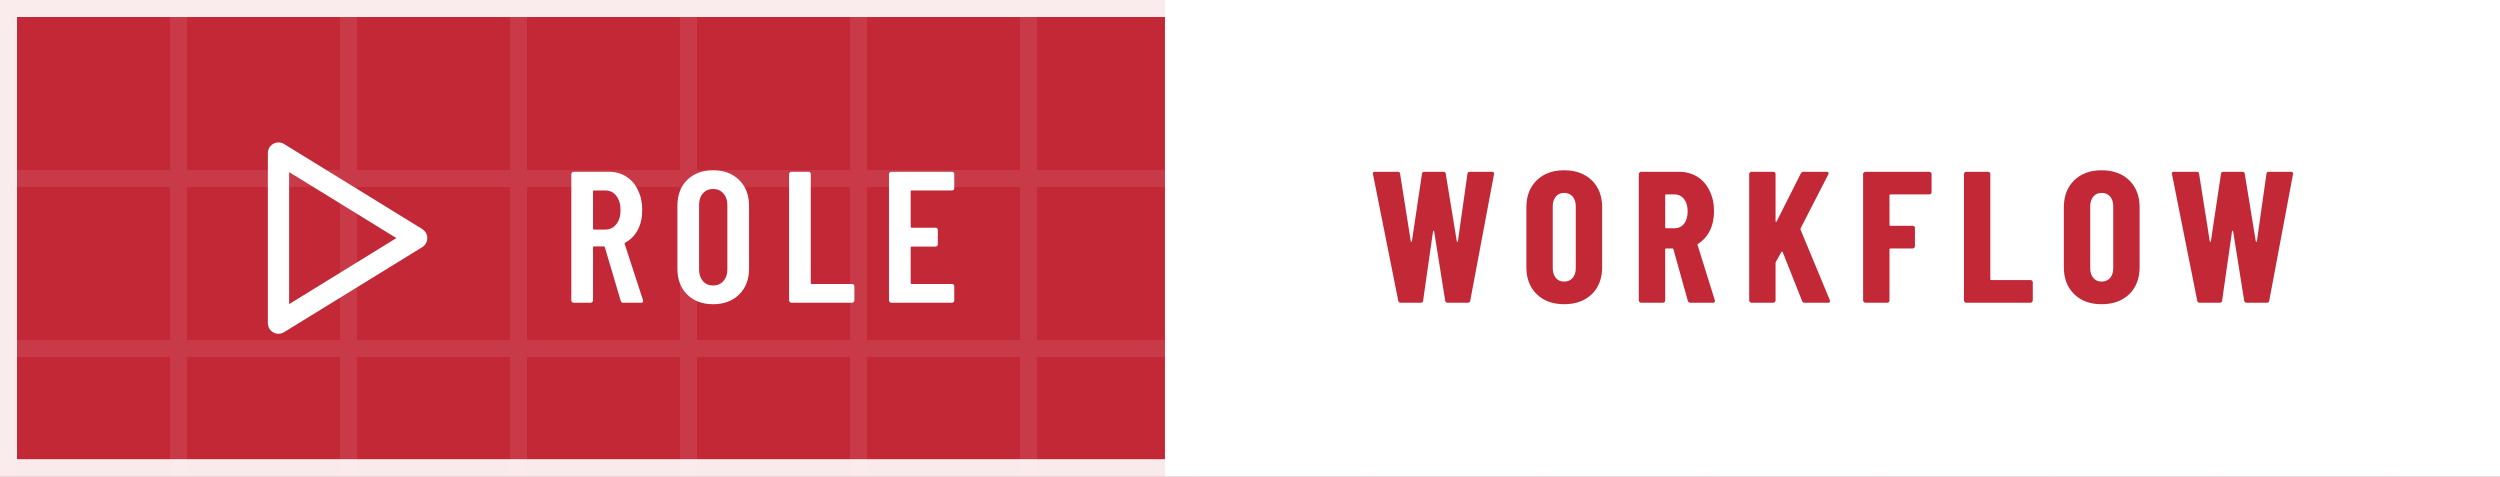
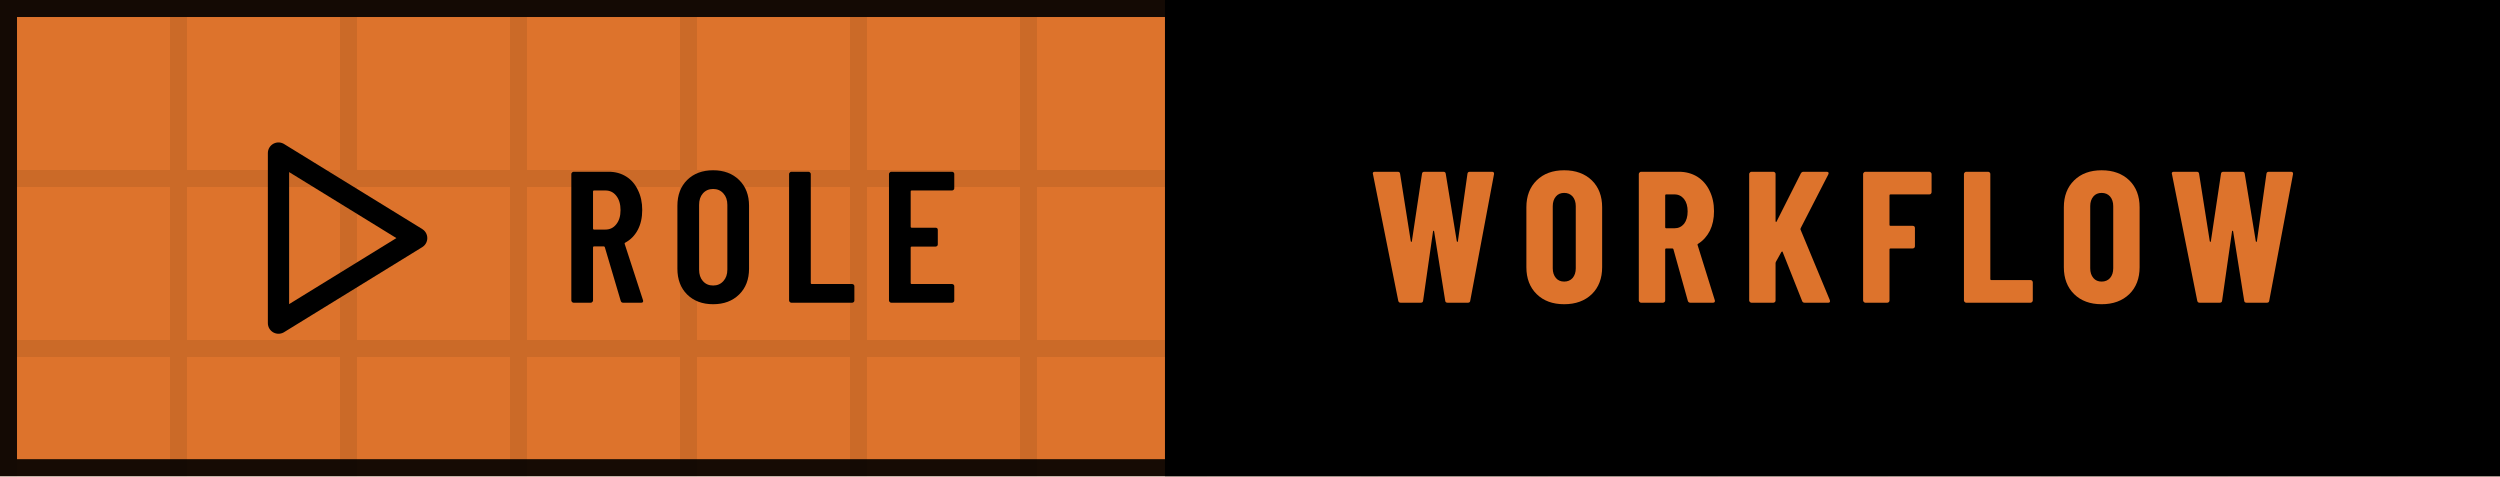
<svg xmlns="http://www.w3.org/2000/svg" width="147" height="28" viewBox="0 0 147 28" role="img" aria-label="Role: Workflow">
  <defs>
-     <pattern id="pe3a895" width="10" height="10" patternUnits="userSpaceOnUse">
-       <path d="M10 .5H.5V10" fill="none" stroke="#FFFFFF" stroke-opacity=".085" />
+     <pattern id="p57a263" width="10" height="10" patternUnits="userSpaceOnUse">
+       <path d="M10 .5H.5V10" fill="none" stroke="#000000" stroke-opacity=".085" />
    </pattern>
-     <path id="m69-e3a895" d="M391 600H175Q170 600 170 595V406Q170 401 175 401H303Q308 401 312 398Q315 394 315 389V312Q315 307 312 304Q308 300 303 300H175Q170 300 170 295V105Q170 100 175 100H391Q396 100 400 96Q403 93 403 88V12Q403 7 400 4Q396 0 391 0H66Q61 0 58 4Q54 7 54 12V688Q54 693 58 696Q61 700 66 700H391Q396 700 400 696Q403 693 403 688V612Q403 607 400 604Q396 600 391 600Z" />
-     <path id="m76-e3a895" d="M54 12V688Q54 693 58 696Q61 700 66 700H158Q163 700 166 696Q170 693 170 688V105Q170 100 175 100H391Q396 100 400 96Q403 93 403 88V12Q403 7 400 4Q396 0 391 0H66Q61 0 58 4Q54 7 54 12Z" />
-     <path id="m79-e3a895" d="M42 182V518Q42 604 94 656Q147 708 233 708Q319 708 372 656Q425 604 425 518V182Q425 96 372 44Q319 -8 233 -8Q147 -8 94 44Q42 96 42 182ZM309 177V523Q309 561 288 584Q267 608 233 608Q199 608 178 584Q158 561 158 523V177Q158 139 178 116Q199 92 233 92Q267 92 288 116Q309 139 309 177Z" />
-     <path id="m82-e3a895" d="M318 10 233 297Q231 301 228 301H175Q170 301 170 296V12Q170 7 166 4Q163 0 158 0H66Q61 0 58 4Q54 7 54 12V688Q54 693 58 696Q61 700 66 700H254Q307 700 348 674Q388 649 410 602Q433 556 433 496Q433 434 409 389Q385 344 342 321Q338 320 339 315L437 14Q438 12 438 9Q438 0 427 0H331Q321 0 318 10ZM170 595V396Q170 391 175 391H236Q272 391 294 419Q317 447 317 495Q317 543 294 572Q272 600 236 600H175Q170 600 170 595Z" />
-     <path id="n70-e3a895" d="M398 579H190Q185 579 185 574V416Q185 411 190 411H309Q314 411 318 408Q321 404 321 399V302Q321 297 318 294Q314 290 309 290H190Q185 290 185 285V12Q185 7 182 4Q178 0 173 0H56Q51 0 48 4Q44 7 44 12V688Q44 693 48 696Q51 700 56 700H398Q403 700 406 696Q410 693 410 688V591Q410 586 406 582Q403 579 398 579Z" />
-     <path id="n75-e3a895" d="M44 12V688Q44 693 48 696Q51 700 56 700H173Q178 700 182 696Q185 693 185 688V436Q185 432 188 432Q190 431 191 435L320 691Q325 700 334 700H458Q465 700 468 696Q470 693 467 686L319 398Q318 394 318 392L475 14Q476 12 476 8Q476 0 466 0H341Q330 0 327 9L223 271Q222 274 220 274Q218 273 216 271L187 219Q185 215 185 213V12Q185 7 182 4Q178 0 173 0H56Q51 0 48 4Q44 7 44 12Z" />
-     <path id="n76-e3a895" d="M44 12V688Q44 693 48 696Q51 700 56 700H173Q178 700 182 696Q185 693 185 688V126Q185 121 190 121H400Q405 121 408 118Q412 114 412 109V12Q412 7 408 4Q405 0 400 0H56Q51 0 48 4Q44 7 44 12Z" />
-     <path id="n79-e3a895" d="M34 190V510Q34 600 89 654Q144 708 236 708Q328 708 384 654Q439 600 439 510V190Q439 100 384 46Q328 -8 236 -8Q144 -8 89 46Q34 100 34 190ZM298 184V516Q298 548 281 568Q264 587 236 587Q208 587 192 568Q175 548 175 516V184Q175 152 192 132Q208 113 236 113Q264 113 281 132Q298 152 298 184Z" />
-     <path id="n82-e3a895" d="M306 10 229 286Q227 290 224 290H190Q185 290 185 285V12Q185 7 182 4Q178 0 173 0H56Q51 0 48 4Q44 7 44 12V688Q44 693 48 696Q51 700 56 700H258Q313 700 356 674Q399 647 422 599Q446 551 446 489Q446 430 424 385Q401 340 361 315Q359 314 358 312Q357 311 358 309L450 14L451 10Q451 0 440 0H320Q309 0 306 10ZM185 574V403Q185 398 190 398H235Q266 398 286 422Q305 447 305 488Q305 530 286 554Q266 579 235 579H190Q185 579 185 574Z" />
-     <path id="n87-e3a895" d="M156 11 21 687 20 691Q20 700 31 700H153Q165 700 166 689L223 329Q224 325 226 325Q228 325 229 329L283 689Q284 700 296 700H397Q409 700 410 689L469 329Q470 325 472 325Q474 325 475 329L526 689Q527 700 539 700H657Q670 700 668 687L541 11Q540 0 528 0H420Q408 0 407 11L348 381Q347 385 345 385Q343 385 342 381L289 11Q288 0 276 0H169Q158 0 156 11Z" />
+     <path id="m69-57a263" d="M391 600H175Q170 600 170 595V406Q170 401 175 401H303Q308 401 312 398Q315 394 315 389V312Q315 307 312 304Q308 300 303 300H175Q170 300 170 295V105Q170 100 175 100H391Q396 100 400 96Q403 93 403 88V12Q403 7 400 4Q396 0 391 0H66Q61 0 58 4Q54 7 54 12V688Q54 693 58 696Q61 700 66 700H391Q396 700 400 696Q403 693 403 688V612Q403 607 400 604Q396 600 391 600Z" />
+     <path id="m76-57a263" d="M54 12V688Q54 693 58 696Q61 700 66 700H158Q163 700 166 696Q170 693 170 688V105Q170 100 175 100H391Q396 100 400 96Q403 93 403 88V12Q403 7 400 4Q396 0 391 0H66Q61 0 58 4Q54 7 54 12Z" />
+     <path id="m79-57a263" d="M42 182V518Q42 604 94 656Q147 708 233 708Q319 708 372 656Q425 604 425 518V182Q425 96 372 44Q319 -8 233 -8Q147 -8 94 44Q42 96 42 182ZM309 177V523Q309 561 288 584Q267 608 233 608Q199 608 178 584Q158 561 158 523V177Q158 139 178 116Q199 92 233 92Q267 92 288 116Q309 139 309 177Z" />
+     <path id="m82-57a263" d="M318 10 233 297Q231 301 228 301H175Q170 301 170 296V12Q170 7 166 4Q163 0 158 0H66Q61 0 58 4Q54 7 54 12V688Q54 693 58 696Q61 700 66 700H254Q307 700 348 674Q388 649 410 602Q433 556 433 496Q433 434 409 389Q385 344 342 321Q338 320 339 315L437 14Q438 12 438 9Q438 0 427 0H331Q321 0 318 10ZM170 595V396Q170 391 175 391H236Q272 391 294 419Q317 447 317 495Q317 543 294 572Q272 600 236 600H175Q170 600 170 595Z" />
+     <path id="n70-57a263" d="M398 579H190Q185 579 185 574V416Q185 411 190 411H309Q314 411 318 408Q321 404 321 399V302Q321 297 318 294Q314 290 309 290H190Q185 290 185 285V12Q185 7 182 4Q178 0 173 0H56Q51 0 48 4Q44 7 44 12V688Q44 693 48 696Q51 700 56 700H398Q403 700 406 696Q410 693 410 688V591Q410 586 406 582Q403 579 398 579Z" />
+     <path id="n75-57a263" d="M44 12V688Q44 693 48 696Q51 700 56 700H173Q178 700 182 696Q185 693 185 688V436Q185 432 188 432Q190 431 191 435L320 691Q325 700 334 700H458Q465 700 468 696Q470 693 467 686L319 398Q318 394 318 392L475 14Q476 12 476 8Q476 0 466 0H341Q330 0 327 9L223 271Q222 274 220 274Q218 273 216 271L187 219Q185 215 185 213V12Q185 7 182 4Q178 0 173 0H56Q51 0 48 4Q44 7 44 12Z" />
+     <path id="n76-57a263" d="M44 12V688Q44 693 48 696Q51 700 56 700H173Q178 700 182 696Q185 693 185 688V126Q185 121 190 121H400Q405 121 408 118Q412 114 412 109V12Q412 7 408 4Q405 0 400 0H56Q51 0 48 4Q44 7 44 12Z" />
+     <path id="n79-57a263" d="M34 190V510Q34 600 89 654Q144 708 236 708Q328 708 384 654Q439 600 439 510V190Q439 100 384 46Q328 -8 236 -8Q144 -8 89 46Q34 100 34 190ZM298 184V516Q298 548 281 568Q264 587 236 587Q208 587 192 568Q175 548 175 516V184Q175 152 192 132Q208 113 236 113Q264 113 281 132Q298 152 298 184Z" />
+     <path id="n82-57a263" d="M306 10 229 286Q227 290 224 290H190Q185 290 185 285V12Q185 7 182 4Q178 0 173 0H56Q51 0 48 4Q44 7 44 12V688Q44 693 48 696Q51 700 56 700H258Q313 700 356 674Q399 647 422 599Q446 551 446 489Q446 430 424 385Q401 340 361 315Q359 314 358 312Q357 311 358 309L450 14L451 10Q451 0 440 0H320Q309 0 306 10ZM185 574V403Q185 398 190 398H235Q266 398 286 422Q305 447 305 488Q305 530 286 554Q266 579 235 579H190Q185 579 185 574Z" />
+     <path id="n87-57a263" d="M156 11 21 687 20 691Q20 700 31 700H153Q165 700 166 689L223 329Q224 325 226 325Q228 325 229 329L283 689Q284 700 296 700H397Q409 700 410 689L469 329Q470 325 472 325Q474 325 475 329L526 689Q527 700 539 700H657Q670 700 668 687L541 11Q540 0 528 0H420Q408 0 407 11L348 381Q347 385 345 385Q343 385 342 381L289 11Q288 0 276 0H169Q158 0 156 11Z" />
  </defs>
-   <rect width="147" height="28" fill="#C32837" />
-   <rect width="147" height="28" fill="url(#pe3a895)" />
-   <path d="M68.5 0H147V28H68.5Z" fill="#FFFFFF" />
-   <g transform="translate(12 6.5) scale(0.625)" fill="none" stroke="#FFFFFF" stroke-width="2" stroke-linecap="round" stroke-linejoin="round">
+   <rect width="147" height="28" fill="#DD732C" />
+   <rect width="147" height="28" fill="url(#p57a263)" />
+   <path d="M68.5 0H147V28H68.5Z" fill="#000000" />
+   <g transform="translate(12 6.5) scale(0.625)" fill="none" stroke="#000000" stroke-width="2" stroke-linecap="round" stroke-linejoin="round">
    <path d="M7 4l13 8-13 8z" />
  </g>
-   <g transform="translate(33 17.8) scale(0.011 -0.011)" fill="#FFFFFF">
-     <use href="#m82-e3a895" x="0" />
-     <use href="#m79-e3a895" x="579" />
-     <use href="#m76-e3a895" x="1164" />
-     <use href="#m69-e3a895" x="1698" />
+   <g transform="translate(33 17.8) scale(0.011 -0.011)" fill="#000000">
+     <use href="#m82-57a263" x="0" />
+     <use href="#m79-57a263" x="579" />
+     <use href="#m76-57a263" x="1164" />
+     <use href="#m69-57a263" x="1698" />
  </g>
-   <g transform="translate(80.5 17.8) scale(0.011 -0.011)" fill="#C32837">
-     <use href="#n87-e3a895" x="0" />
-     <use href="#n79-e3a895" x="807" />
-     <use href="#n82-e3a895" x="1398" />
-     <use href="#n75-e3a895" x="1988" />
-     <use href="#n70-e3a895" x="2597" />
-     <use href="#n76-e3a895" x="3136" />
-     <use href="#n79-e3a895" x="3680" />
-     <use href="#n87-e3a895" x="4271" />
+   <g transform="translate(80.5 17.8) scale(0.011 -0.011)" fill="#DD732C">
+     <use href="#n87-57a263" x="0" />
+     <use href="#n79-57a263" x="807" />
+     <use href="#n82-57a263" x="1398" />
+     <use href="#n75-57a263" x="1988" />
+     <use href="#n70-57a263" x="2597" />
+     <use href="#n76-57a263" x="3136" />
+     <use href="#n79-57a263" x="3680" />
+     <use href="#n87-57a263" x="4271" />
  </g>
-   <rect x=".5" y=".5" width="146" height="27" fill="none" stroke="#FFFFFF" stroke-opacity=".9" />
+   <rect x=".5" y=".5" width="146" height="27" fill="none" stroke="#000000" stroke-opacity=".9" />
</svg>
